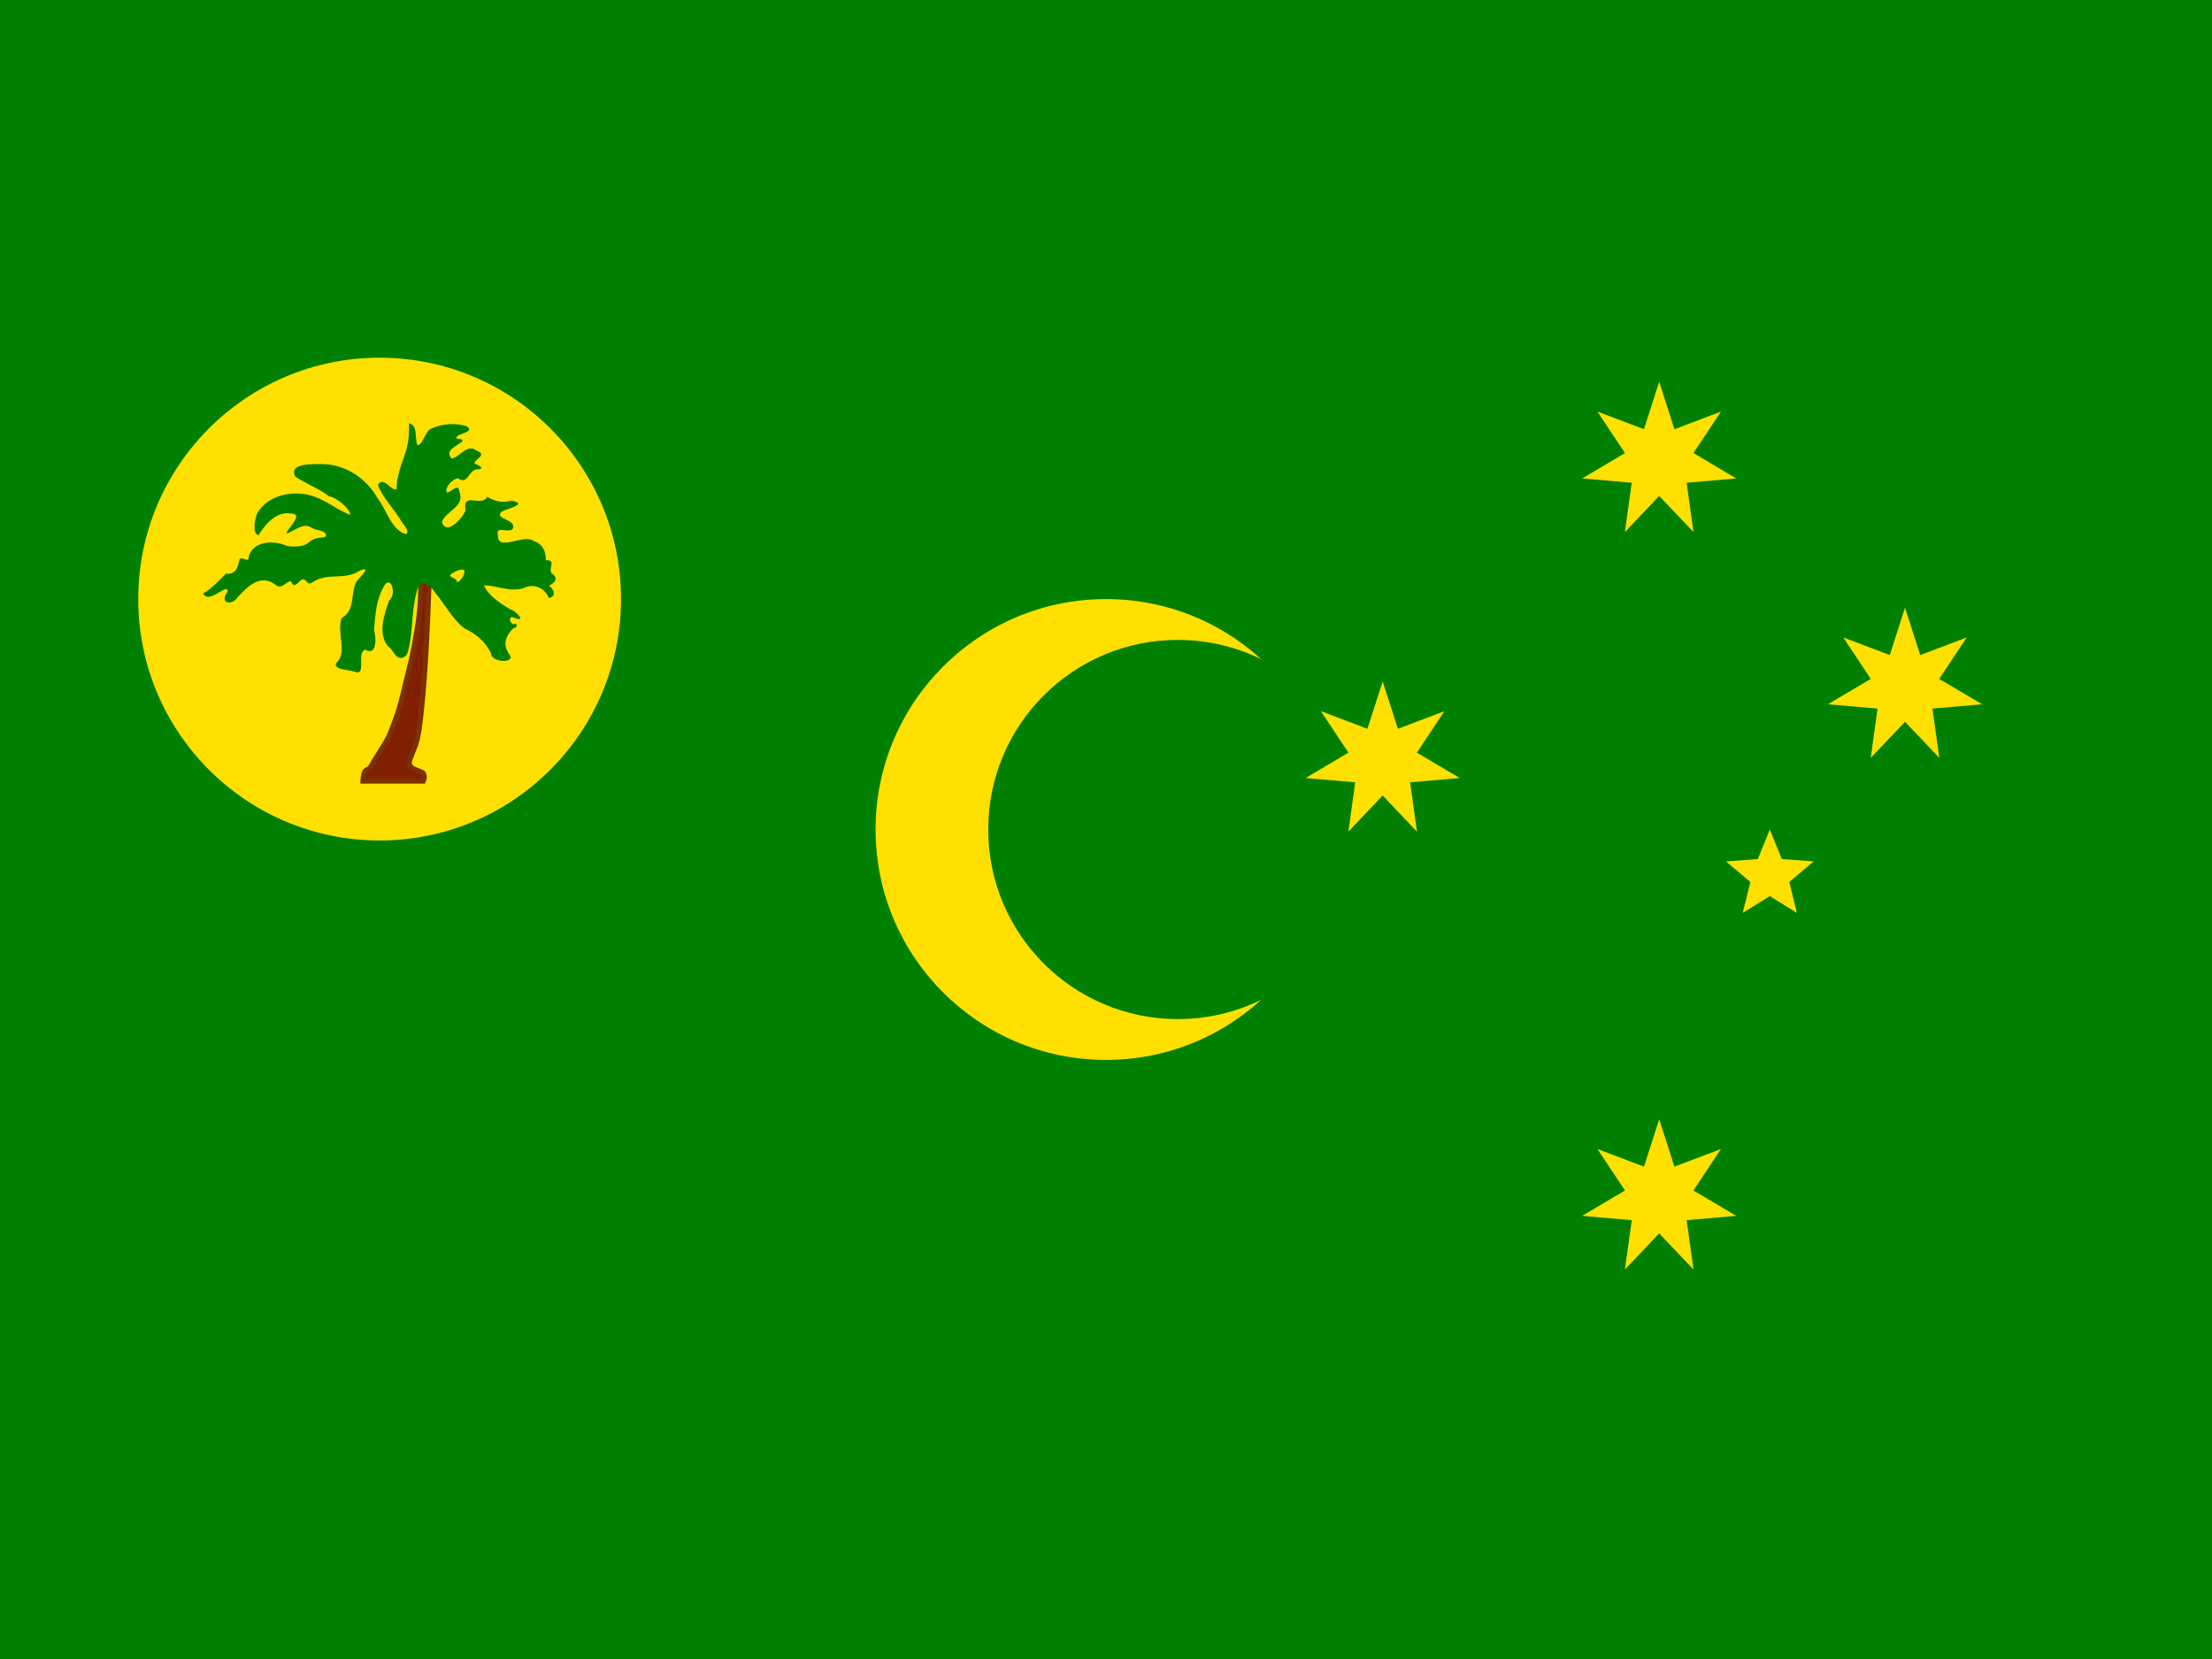
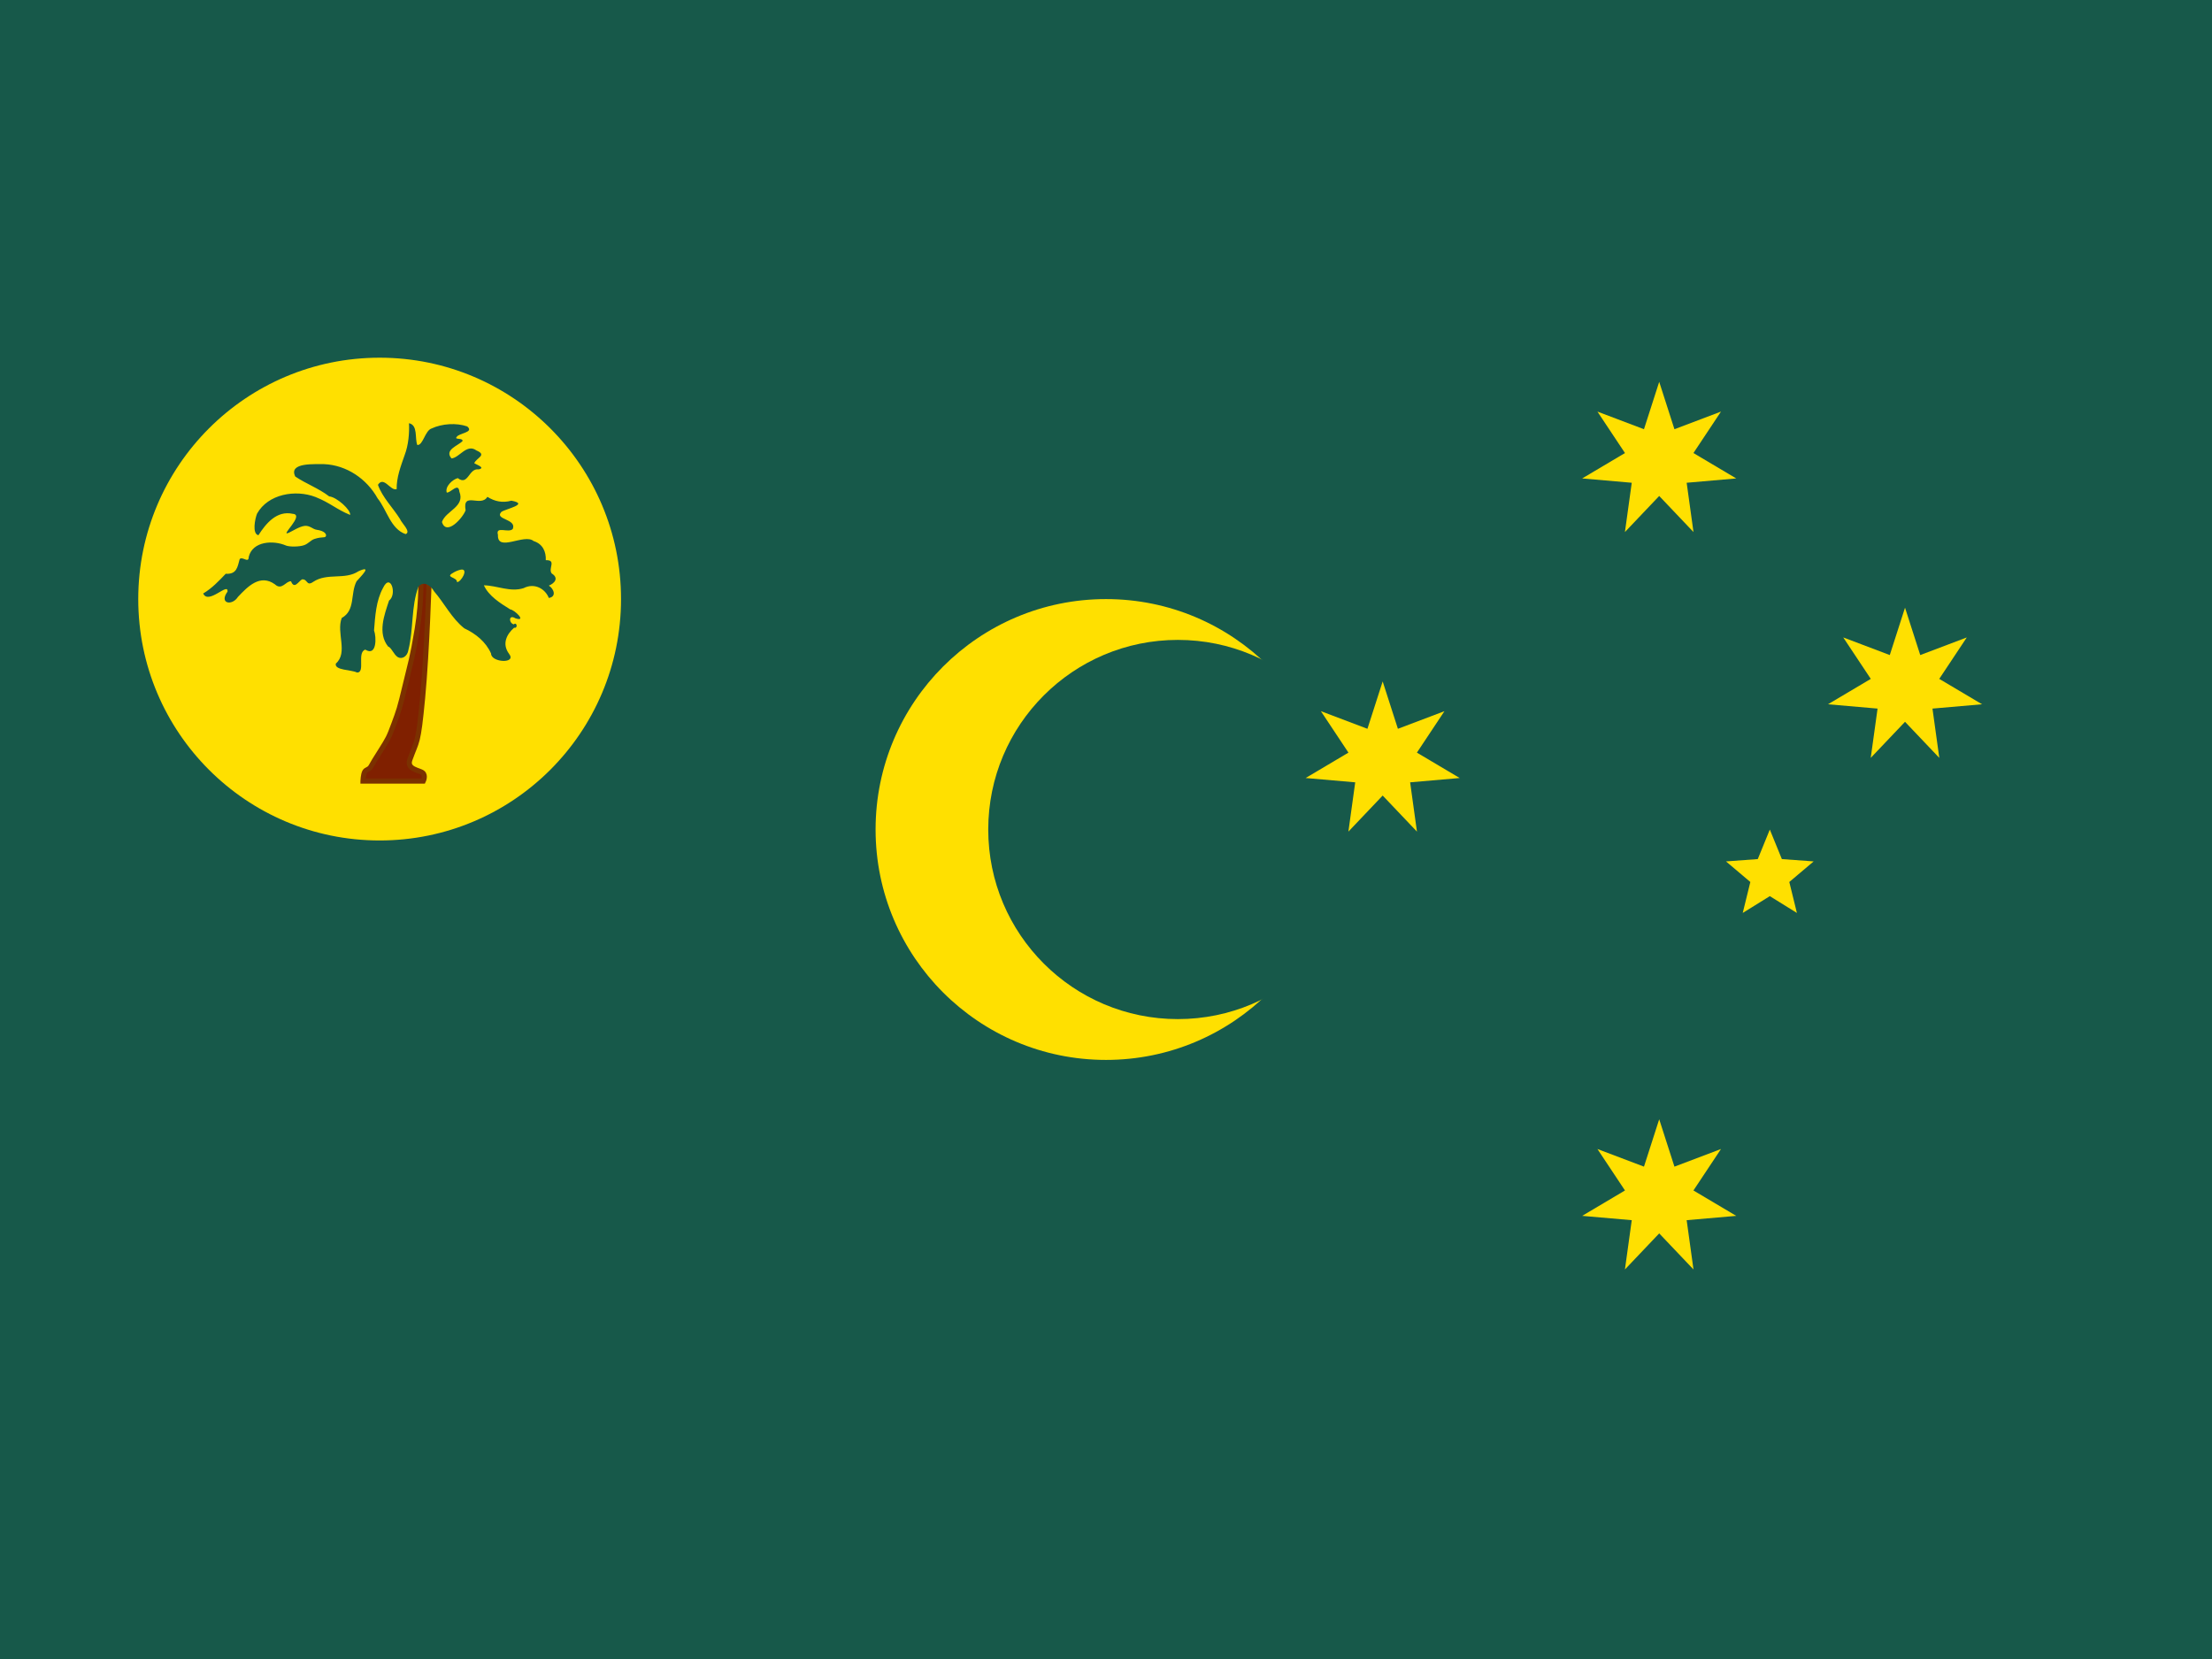
<svg xmlns="http://www.w3.org/2000/svg" xmlns:xlink="http://www.w3.org/1999/xlink" height="480" width="640" id="flag-icon-css-cc">
  <defs>
    <path d="M0-360l69.42 215.845 212.04-80.3L155.987-35.604l194.986 115.71-225.88 19.65 31.104 224.592L0 160l-156.198 164.35 31.105-224.592-225.88-19.65 194.985-115.71-125.47-188.854 212.037 80.3z" id="a" />
    <path d="M0-210L54.86-75.508l144.862 10.614L88.765 28.842l34.67 141.052L0 93.334l-123.435 76.56 34.67-141.052-110.957-93.736L-54.86-75.508z" id="b" />
  </defs>
-   <path fill="green" d="M0 0h640v480H0z" />
+   <path fill="#17594A" d="M0 0h640v480H0z" />
  <circle cx="320" cy="240" r="66.667" fill="#ffe000" />
-   <circle cx="340.787" cy="240" r="54.857" fill="green" />
+   <circle cx="340.787" cy="240" r="54.857" fill="#17594A" />
  <circle cx="109.841" cy="173.333" r="69.841" fill="#ffe000" />
  <path d="M105.022 225.994h17.44s.787-1.6-.176-2.398c-.963-.8-4.713-.975-3.7-3.803 2.083-5.813 2.374-4.02 3.682-17.827 1.308-13.806 1.937-35.46 1.937-35.46h-2.52s.486 6.734-.967 15.502c-1.454 8.77-1.89 9.543-3.488 16.277-1.6 6.733-1.84 7.314-3.294 11.238-1.453 3.924-1.6 4.118-3.876 7.75-2.276 3.634-1.453 2.277-2.712 4.457-.63 1.09-1.405.8-1.83 1.593-.423.793-.496 2.67-.496 2.67z" fill="#802000" stroke="#7b3100" stroke-width="1.481" />
-   <path d="M118.33 122.45c.145 2.71-.127 6.295-1.25 9.213-1.138 3.252-2.376 6.494-2.315 9.86-1.81.617-3.674-3.915-5.416-1.25 1.308 3.685 4.33 6.6 6.403 9.92.35 1.03 3.33 3.716 1.605 4.34-4.353-1.49-5.407-7.003-8.107-10.352-3.134-5.634-8.98-9.617-15.49-9.892-2.447.064-10.4-.607-8.33 3.582 3.047 2.072 6.802 3.423 9.81 5.748 2.243.21 6.306 3.952 6.07 5.367-3.944-1.597-5.79-3.512-10.037-5.19-5.757-2.225-13.72-.887-16.905 4.825-.594 1.488-1.47 5.824.397 6.238 2.183-3.41 5.306-7.22 9.933-6.197 3.635.285-4.055 6.772-1.114 5.466.932-.413 3.085-1.826 4.578-1.974 1.493-.147 2.327.97 3.46 1.125 2.266.31 2.89 1.26 2.68 1.812-.248.65-.968.094-3.27.825-1.153.365-1.754 1.377-3.098 1.84-1.343.464-4.138.496-5.182.086-3.654-1.586-9.644-1.31-10.783 3.268-.002 2.014-1.794-.222-2.622.648-.62 2.197-.78 4.453-4.04 4.253-1.978 2.074-4.004 4.223-6.515 5.7 1.474 3.383 7.314-3.398 7.04-.54-2.552 3.482 1.314 4.215 3.007 1.535 2.863-3.025 6.408-6.706 10.68-3.658 2.035 1.915 3.217-1.013 4.69-.856.927 2.38 2.095.118 3.148-.555 1.723-.214 1.238 2.153 3.287.695 4.082-2.702 9.104-.432 13.092-3.06 4.244-1.934.596 1.557-.576 2.922-1.864 3.617-.247 8.366-4.292 10.612-1.625 4.31 1.92 9.994-1.696 13.183-.525 2 4.65 1.77 6.103 2.593 2.545.1-.11-5.826 2.416-6.62 3.388 2.096 3.23-3.75 2.53-5.553.328-4.098.56-8.58 2.596-12.292 2.165-4.55 4.17 1.853 1.746 3.655-1.377 4.183-3.38 9.42-.25 13.31.902.202 1.643 2.39 2.81 3.06 1.17.673 2.765-.17 3.056-2.16 1.498-5.99.743-12.434 2.883-18.26 1.512-1.806 3.595-.292 4.532 1.368 3 3.48 5.107 7.833 8.737 10.702 3.305 1.547 6.228 3.886 7.75 7.29-.02 2.625 7.46 3.027 5.224.11-2.144-2.842-.73-5.684 1.442-7.573 1.163.287.82-1.796-.092-.972-1.46-.345-1.554-3.017.476-1.747 3.418 1.104-.267-2.474-1.502-2.583-2.89-1.792-6.21-3.853-7.632-6.967 3.762.04 7.668 2.068 11.512.81 3.082-1.584 6.208.13 7.284 2.848 2.382-.38 1.367-2.77 0-3.565 1.743-.718 2.948-2.21.835-3.524-1.116-1.456 1.496-3.94-1.714-3.836.104-2.453-.86-4.697-3.534-5.544-2.68-2.268-10.538 3.34-10.31-1.77-.792-2.783 3.192-.373 4.306-1.76 1.15-2.933-5.482-2.647-3.294-4.92 1.43-.92 8.137-2.243 2.877-3.227-2.626.72-4.88.186-6.945-1.113-1.883 3.15-7.26-1.71-6.302 3.89-.736 2.108-5.54 7.59-6.842 3.39 1.107-3.29 6.8-4.368 5.035-8.806-.27-2.77-2.568.483-3.65.276-.548-1.724 1.658-3.757 3.195-4.166 3.05 2.346 3.142-2.96 6.043-2.528 2.118-.47-.684-1.38-1.275-1.778.58-1.55 3.832-2.342.644-3.688-2.813-2.087-4.898 2.077-7.218 2.3-2.227-2.515 2.022-3.723 3.194-5.047.063-.988-2.477-.3-1.713-1.158.664-1.187 5.162-1.275 3.056-3.056-3.17-1.09-7.265-.818-10.31.593-1.916.62-2.48 4.956-4.134 4.776-.777-1.93.253-5.738-2.407-6.296zm15 42.362c2.417-.41.05 3.67-1.11 3.61.102-1.465-3.497-1.324-1.264-2.6a7.277 7.277 0 0 1 2.374-1.01z" fill="green" />
+   <path d="M118.33 122.45c.145 2.71-.127 6.295-1.25 9.213-1.138 3.252-2.376 6.494-2.315 9.86-1.81.617-3.674-3.915-5.416-1.25 1.308 3.685 4.33 6.6 6.403 9.92.35 1.03 3.33 3.716 1.605 4.34-4.353-1.49-5.407-7.003-8.107-10.352-3.134-5.634-8.98-9.617-15.49-9.892-2.447.064-10.4-.607-8.33 3.582 3.047 2.072 6.802 3.423 9.81 5.748 2.243.21 6.306 3.952 6.07 5.367-3.944-1.597-5.79-3.512-10.037-5.19-5.757-2.225-13.72-.887-16.905 4.825-.594 1.488-1.47 5.824.397 6.238 2.183-3.41 5.306-7.22 9.933-6.197 3.635.285-4.055 6.772-1.114 5.466.932-.413 3.085-1.826 4.578-1.974 1.493-.147 2.327.97 3.46 1.125 2.266.31 2.89 1.26 2.68 1.812-.248.65-.968.094-3.27.825-1.153.365-1.754 1.377-3.098 1.84-1.343.464-4.138.496-5.182.086-3.654-1.586-9.644-1.31-10.783 3.268-.002 2.014-1.794-.222-2.622.648-.62 2.197-.78 4.453-4.04 4.253-1.978 2.074-4.004 4.223-6.515 5.7 1.474 3.383 7.314-3.398 7.04-.54-2.552 3.482 1.314 4.215 3.007 1.535 2.863-3.025 6.408-6.706 10.68-3.658 2.035 1.915 3.217-1.013 4.69-.856.927 2.38 2.095.118 3.148-.555 1.723-.214 1.238 2.153 3.287.695 4.082-2.702 9.104-.432 13.092-3.06 4.244-1.934.596 1.557-.576 2.922-1.864 3.617-.247 8.366-4.292 10.612-1.625 4.31 1.92 9.994-1.696 13.183-.525 2 4.65 1.77 6.103 2.593 2.545.1-.11-5.826 2.416-6.62 3.388 2.096 3.23-3.75 2.53-5.553.328-4.098.56-8.58 2.596-12.292 2.165-4.55 4.17 1.853 1.746 3.655-1.377 4.183-3.38 9.42-.25 13.31.902.202 1.643 2.39 2.81 3.06 1.17.673 2.765-.17 3.056-2.16 1.498-5.99.743-12.434 2.883-18.26 1.512-1.806 3.595-.292 4.532 1.368 3 3.48 5.107 7.833 8.737 10.702 3.305 1.547 6.228 3.886 7.75 7.29-.02 2.625 7.46 3.027 5.224.11-2.144-2.842-.73-5.684 1.442-7.573 1.163.287.82-1.796-.092-.972-1.46-.345-1.554-3.017.476-1.747 3.418 1.104-.267-2.474-1.502-2.583-2.89-1.792-6.21-3.853-7.632-6.967 3.762.04 7.668 2.068 11.512.81 3.082-1.584 6.208.13 7.284 2.848 2.382-.38 1.367-2.77 0-3.565 1.743-.718 2.948-2.21.835-3.524-1.116-1.456 1.496-3.94-1.714-3.836.104-2.453-.86-4.697-3.534-5.544-2.68-2.268-10.538 3.34-10.31-1.77-.792-2.783 3.192-.373 4.306-1.76 1.15-2.933-5.482-2.647-3.294-4.92 1.43-.92 8.137-2.243 2.877-3.227-2.626.72-4.88.186-6.945-1.113-1.883 3.15-7.26-1.71-6.302 3.89-.736 2.108-5.54 7.59-6.842 3.39 1.107-3.29 6.8-4.368 5.035-8.806-.27-2.77-2.568.483-3.65.276-.548-1.724 1.658-3.757 3.195-4.166 3.05 2.346 3.142-2.96 6.043-2.528 2.118-.47-.684-1.38-1.275-1.778.58-1.55 3.832-2.342.644-3.688-2.813-2.087-4.898 2.077-7.218 2.3-2.227-2.515 2.022-3.723 3.194-5.047.063-.988-2.477-.3-1.713-1.158.664-1.187 5.162-1.275 3.056-3.056-3.17-1.09-7.265-.818-10.31.593-1.916.62-2.48 4.956-4.134 4.776-.777-1.93.253-5.738-2.407-6.296zm15 42.362c2.417-.41.05 3.67-1.11 3.61.102-1.465-3.497-1.324-1.264-2.6a7.277 7.277 0 0 1 2.374-1.01z" fill="#17594A" />
  <g transform="translate(0 80) scale(.0635)" fill="#ffe000">
    <use height="100%" width="100%" xlink:href="#a" x="7560" y="4200" />
    <use height="100%" width="100%" xlink:href="#a" x="6300" y="2205" />
    <use height="100%" width="100%" xlink:href="#a" x="7560" y="840" />
    <use height="100%" width="100%" xlink:href="#a" x="8680" y="1869" />
    <use height="100%" width="100%" xlink:href="#b" x="8064" y="2730" />
  </g>
</svg>
